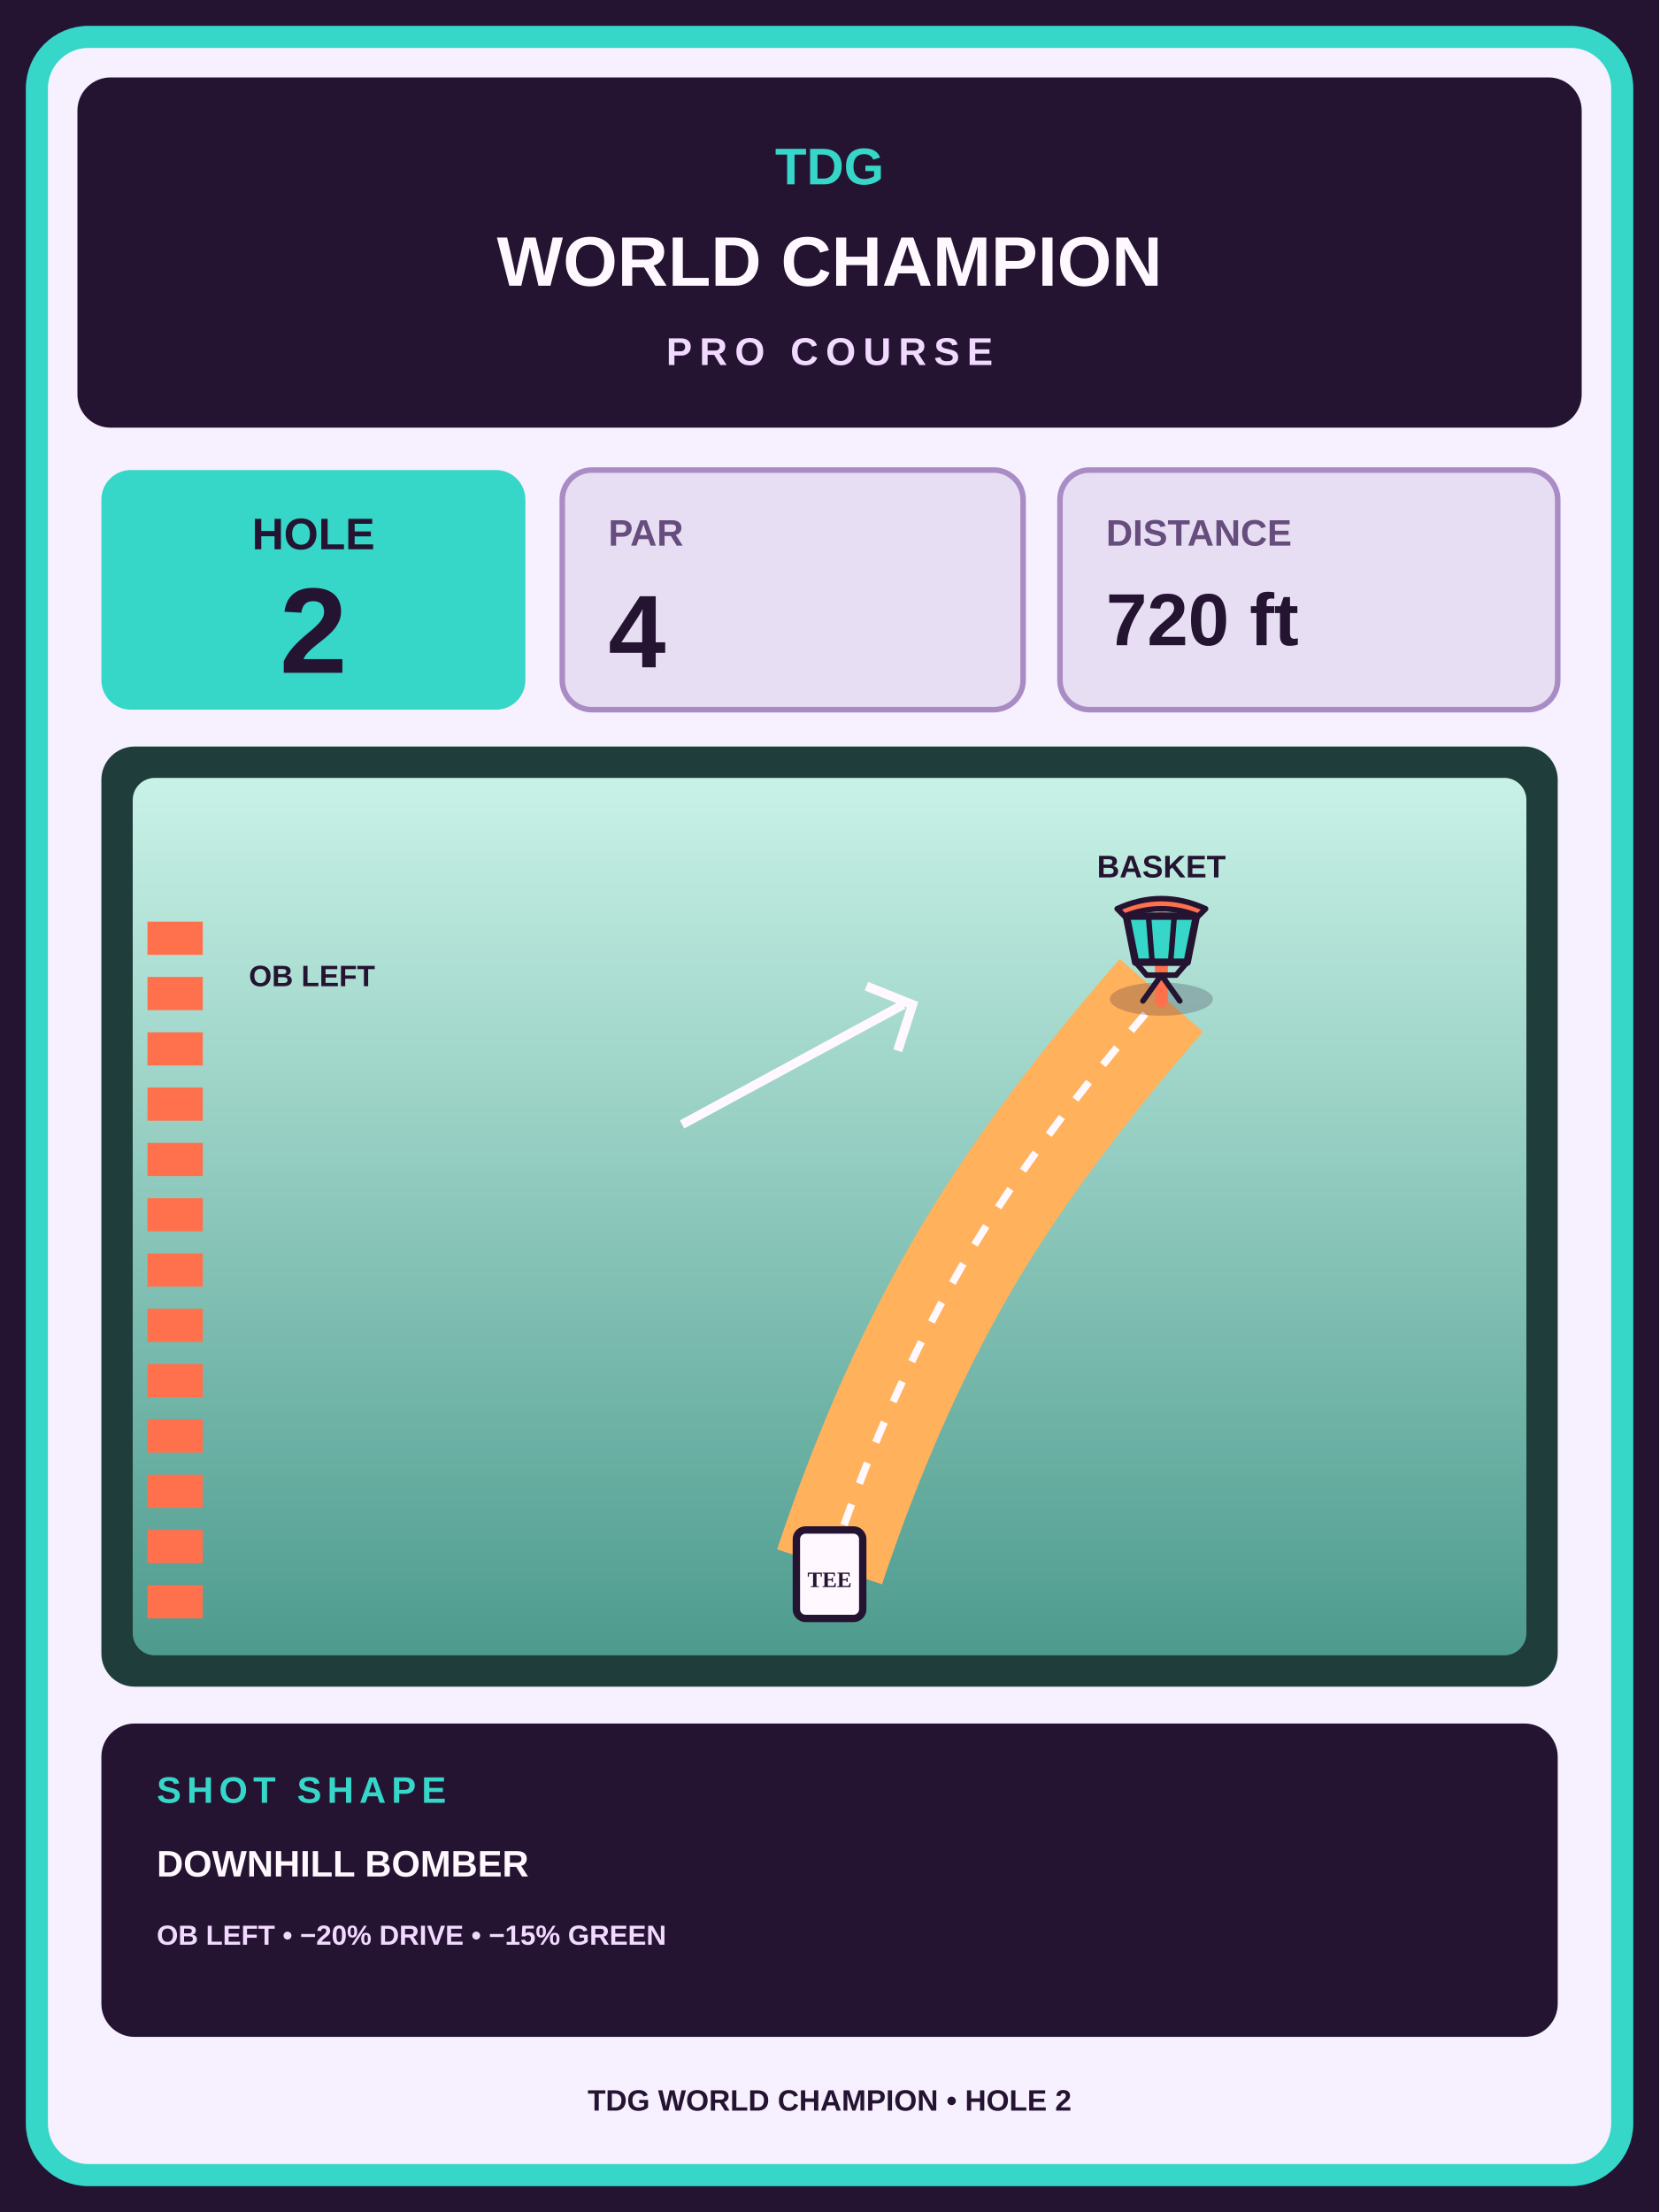
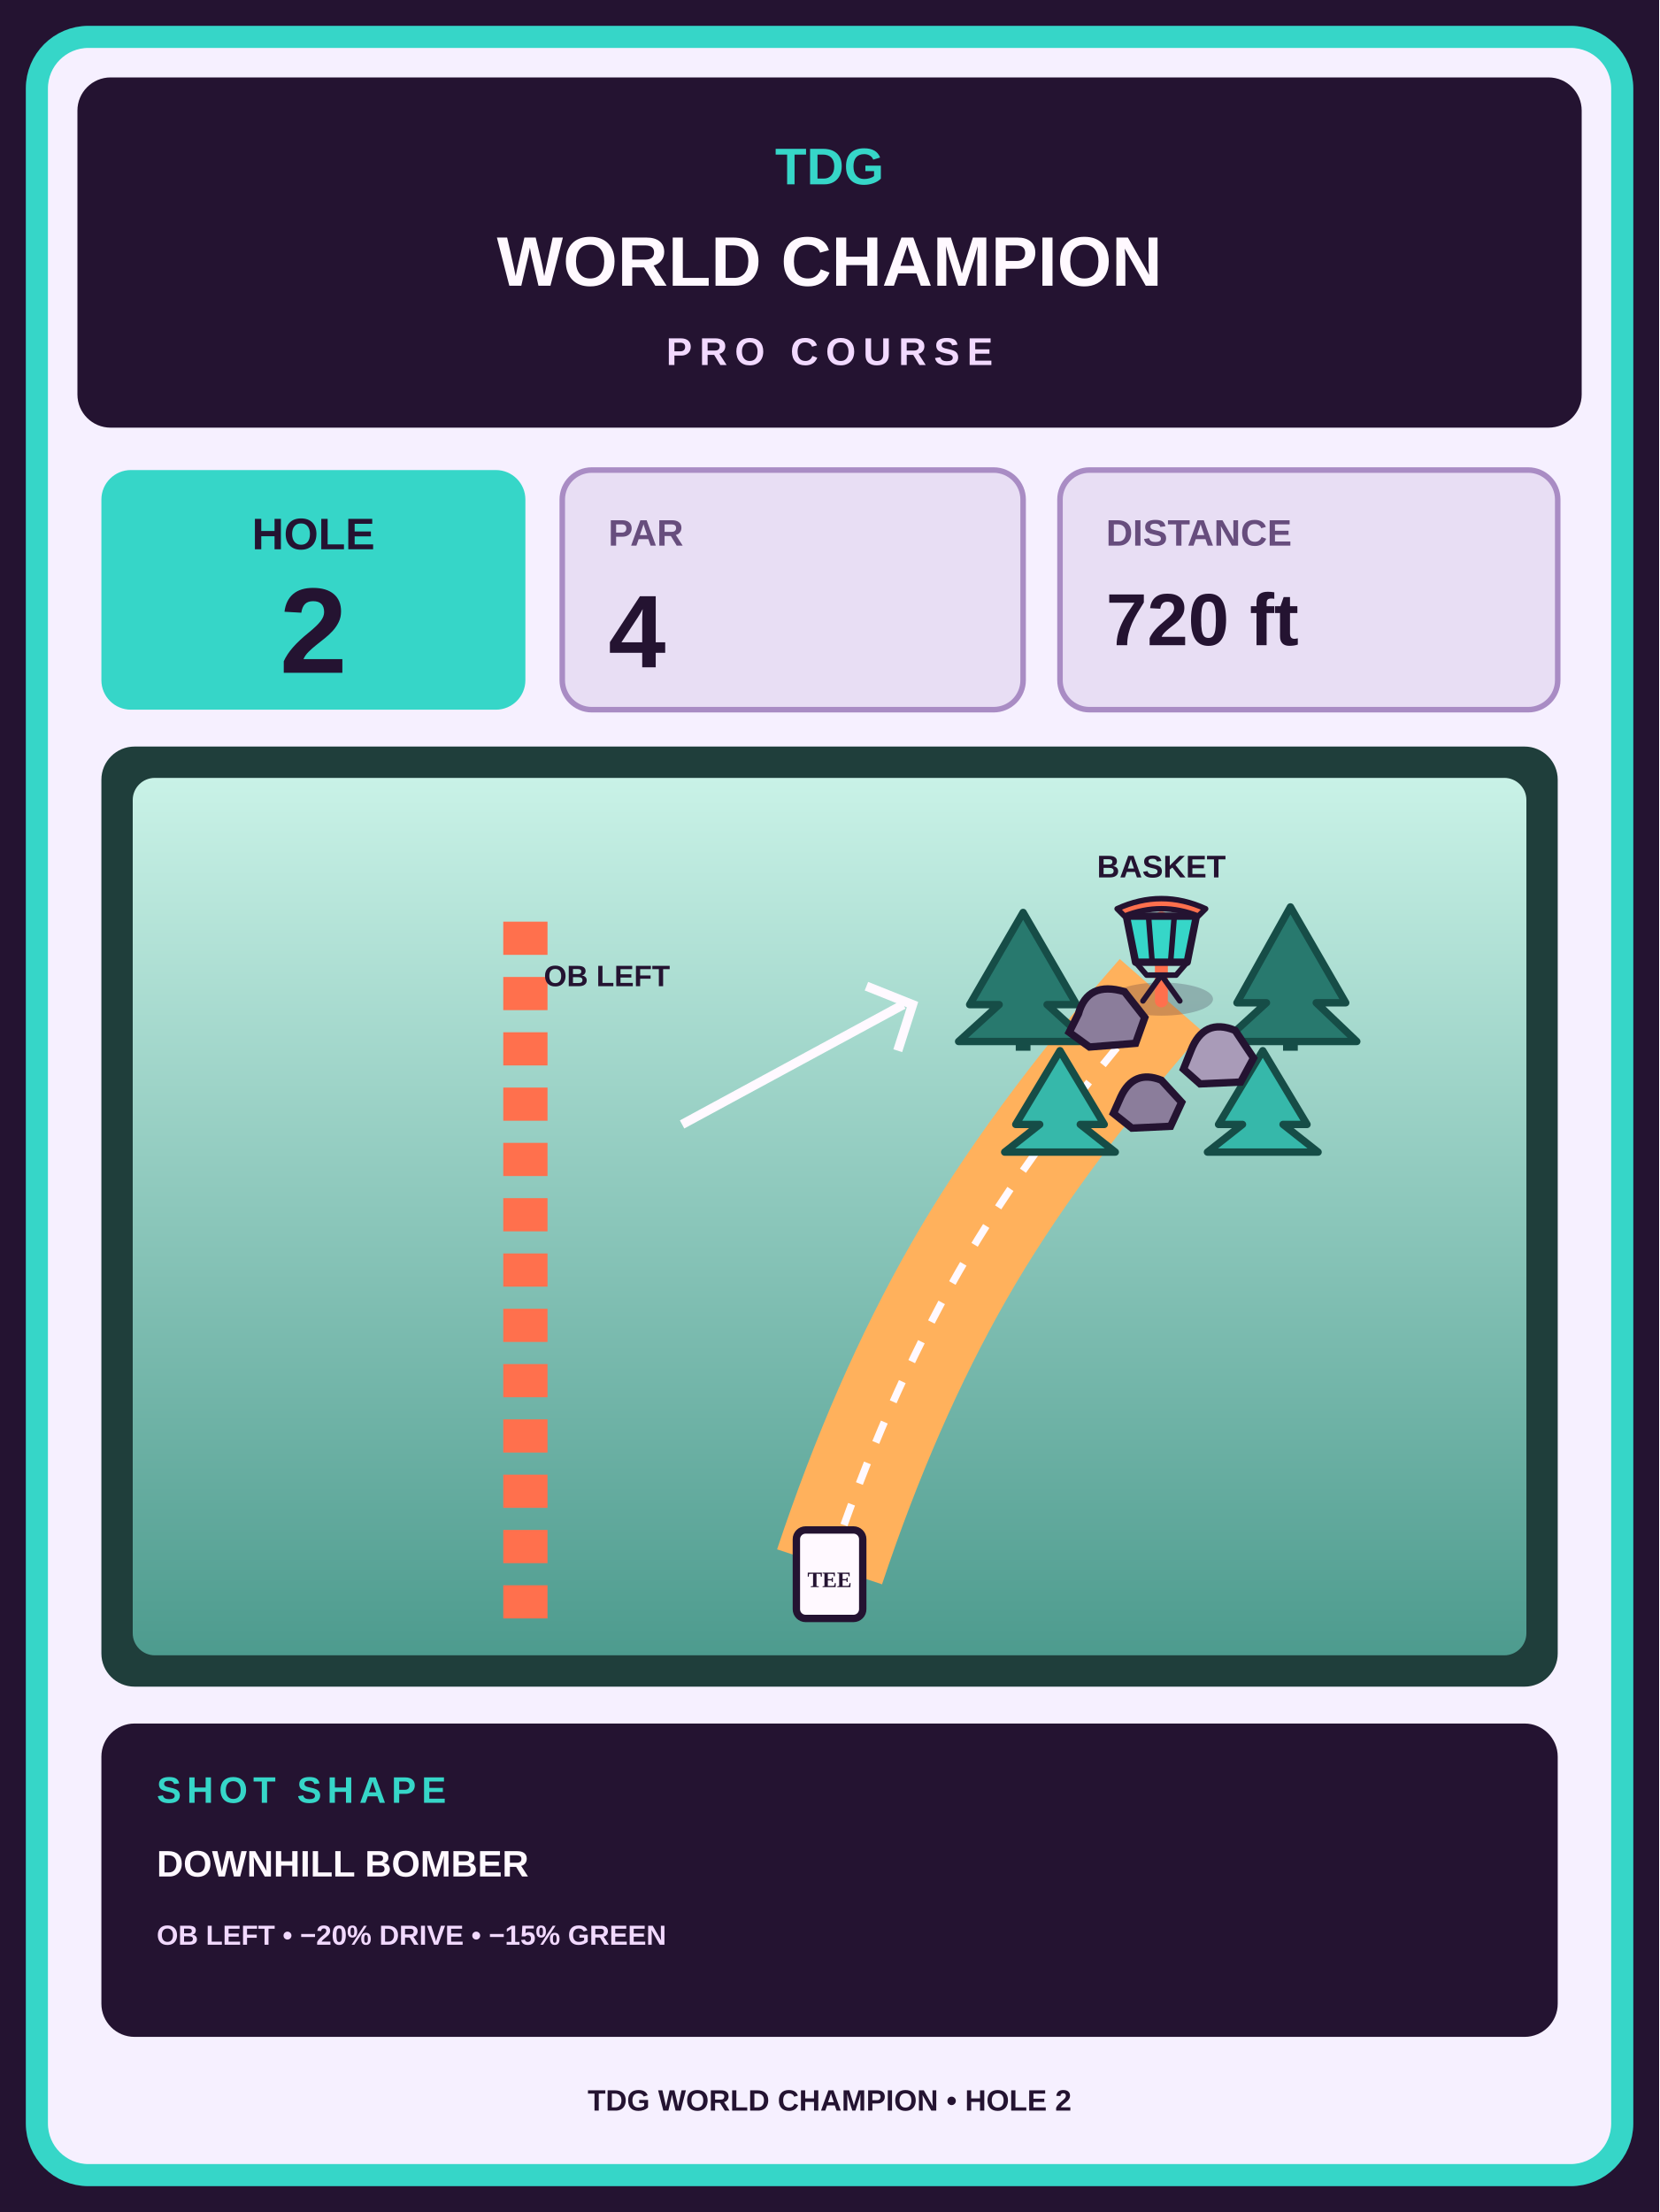
<svg xmlns="http://www.w3.org/2000/svg" viewBox="0 0 900 1200">
  <defs>
    <linearGradient id="turf" x2="0" y2="1">
      <stop stop-color="#c9f2e7" />
      <stop offset="1" stop-color="#4d9b8e" />
    </linearGradient>
  </defs>
  <style>.label{font-family:Arial,sans-serif;font-size:16px;font-weight:900;fill:#241331}.small{font-family:Arial,sans-serif;font-size:13px;font-weight:800;fill:#241331}</style>
  <rect width="900" height="1200" fill="#241331" />
  <rect x="20" y="20" width="860" height="1160" rx="28" fill="#f6f0ff" stroke="#36d6c8" stroke-width="12" />
  <rect x="42" y="42" width="816" height="190" rx="18" fill="#241331" />
  <text x="450" y="100" text-anchor="middle" font-family="Arial" font-size="28" font-weight="900" fill="#36d6c8">TDG</text>
  <text x="450" y="155" text-anchor="middle" font-family="Arial" font-size="38" font-weight="900" fill="#fff9ff">WORLD CHAMPION</text>
  <text x="450" y="198" text-anchor="middle" font-family="Arial" font-size="21" font-weight="800" letter-spacing="4" fill="#f2d9ff">PRO COURSE</text>
  <rect x="55" y="255" width="230" height="130" rx="16" fill="#36d6c8" />
  <text x="170" y="298" text-anchor="middle" font-family="Arial" font-size="24" font-weight="900" fill="#241331">HOLE</text>
  <text x="170" y="365" text-anchor="middle" font-family="Arial" font-size="66" font-weight="900" fill="#241331">2</text>
  <rect x="305" y="255" width="250" height="130" rx="16" fill="#e8def4" stroke="#a98cc4" stroke-width="3" />
  <text x="330" y="296" font-family="Arial" font-size="20" font-weight="800" fill="#674d7d">PAR</text>
  <text x="330" y="362" font-family="Arial" font-size="56" font-weight="900" fill="#241331">4</text>
  <rect x="575" y="255" width="270" height="130" rx="16" fill="#e8def4" stroke="#a98cc4" stroke-width="3" />
  <text x="600" y="296" font-family="Arial" font-size="20" font-weight="800" fill="#674d7d">DISTANCE</text>
  <text x="600" y="350" font-family="Arial" font-size="40" font-weight="900" fill="#241331">720 ft</text>
  <rect x="55" y="405" width="790" height="510" rx="18" fill="#1f3e3b" />
  <rect x="72" y="422" width="756" height="476" rx="12" fill="url(#turf)" />
  <path d="M450 850 Q480 760 520 690 T630 540" stroke="#ffb15c" stroke-width="60" fill="none" />
  <path d="M450 850 Q480 760 520 690 T630 540" stroke="#fff9ff" stroke-width="4" stroke-dasharray="12 12" fill="none" />
-   <path d="M95 500 L95 885" stroke="#ff704d" stroke-width="30" stroke-dasharray="18 12" />
-   <text x="135" y="535" class="label" fill="#fff9ff">OB LEFT</text>
+   <path d="M285 500 L285 885" stroke="#ff704d" stroke-width="24" stroke-dasharray="18 12" />
+   <text x="295" y="535" class="label" fill="#fff9ff">OB LEFT</text>
  <path d="M370 610 l120 -65" stroke="#fff9ff" stroke-width="5" />
  <path d="M470 535 l25 10 -8 25" fill="none" stroke="#fff9ff" stroke-width="5" />
  <g id="basket" transform="translate(630 540)" stroke="#241331" stroke-linecap="round" stroke-linejoin="round">
    <ellipse cx="0" cy="2" rx="28" ry="9" fill="#241331" opacity=".22" stroke="none" />
    <path d="M0 3 V-42" stroke="#ff704d" stroke-width="7" />
    <path d="M-19 -43 L19 -43 L14 -18 L-14 -18 Z" fill="#36d6c8" stroke-width="4" />
    <path d="M-19 -43 L-14 -18 M-7 -43 L-5 -18 M7 -43 L5 -18 M19 -43 L14 -18 M-19 -43 Q0 -55 19 -43" fill="none" stroke-width="3" />
    <path d="M-24 -47 Q0 -58 24 -47 L20 -43 Q0 -51 -20 -43 Z" fill="#ff704d" stroke-width="3" />
    <path d="M-14 -18 L-8 -11 L8 -11 L14 -18" fill="none" stroke-width="3" />
    <path d="M-10 3 L0 -11 L10 3" fill="none" stroke-width="3" />
    <text x="0" y="-64" text-anchor="middle" font-family="Arial" font-size="17" font-weight="900" fill="#241331" stroke="none">BASKET</text>
  </g>
+   <g id="green-obstacles">
+     <g stroke="#164d47" stroke-width="4" stroke-linejoin="round">
+       <path d="M555 535 L555 570" stroke-width="8" />
+       <path d="M555 495 L526 545 L542 545 L520 565 L590 565 L568 545 L584 545 Z" fill="#28796e" />
+       <path d="M700 535 L700 570" stroke-width="8" />
+       <path d="M700 492 L671 544 L687 544 L664 565 L736 565 L714 544 L730 544 Z" fill="#28796e" />
+       <path d="M575 600 L575 625" stroke-width="7" />
+       <path d="M575 570 L551 610 L564 610 L545 625 L605 625 L586 610 L599 610 Z" fill="#36b8aa" />
+       <path d="M685 600 L685 625" stroke-width="7" />
+       <path d="M685 570 L661 610 L674 610 L655 625 L715 625 L696 610 L709 610 Z" fill="#36b8aa" />
+     </g>
+     <path d="M585 550 Q590 532 610 538 L621 552 L616 566 L591 568 L580 560 Z" fill="#8b7d9b" stroke="#241331" stroke-width="4" />
+     <path d="M646 570 Q653 552 670 559 L680 574 L673 587 L651 588 L642 580 Z" fill="#a99bb8" stroke="#241331" stroke-width="4" />
+     <path d="M608 595 Q615 580 630 586 L641 598 L635 611 L614 612 L604 604 Z" fill="#8b7d9b" stroke="#241331" stroke-width="4" />
+   </g>
  <rect x="432" y="830" width="36" height="48" rx="5" fill="#fff9ff" stroke="#241331" stroke-width="4" />
  <text x="450" y="861" text-anchor="middle" font-size="12" font-weight="900" fill="#241331">TEE</text>
  <rect x="55" y="935" width="790" height="170" rx="18" fill="#241331" />
  <text x="85" y="978" font-family="Arial" font-size="20" font-weight="900" letter-spacing="3" fill="#36d6c8">SHOT SHAPE</text>
  <text x="85" y="1018" font-family="Arial" font-size="20" font-weight="900" fill="#fff9ff">DOWNHILL BOMBER</text>
  <text x="85" y="1055" font-family="Arial" font-size="15" font-weight="800" fill="#f2d9ff">OB LEFT • −20% DRIVE • −15% GREEN</text>
  <text x="450" y="1145" text-anchor="middle" font-family="Arial" font-size="16" font-weight="900" fill="#241331">TDG WORLD CHAMPION • HOLE 2</text>
</svg>
